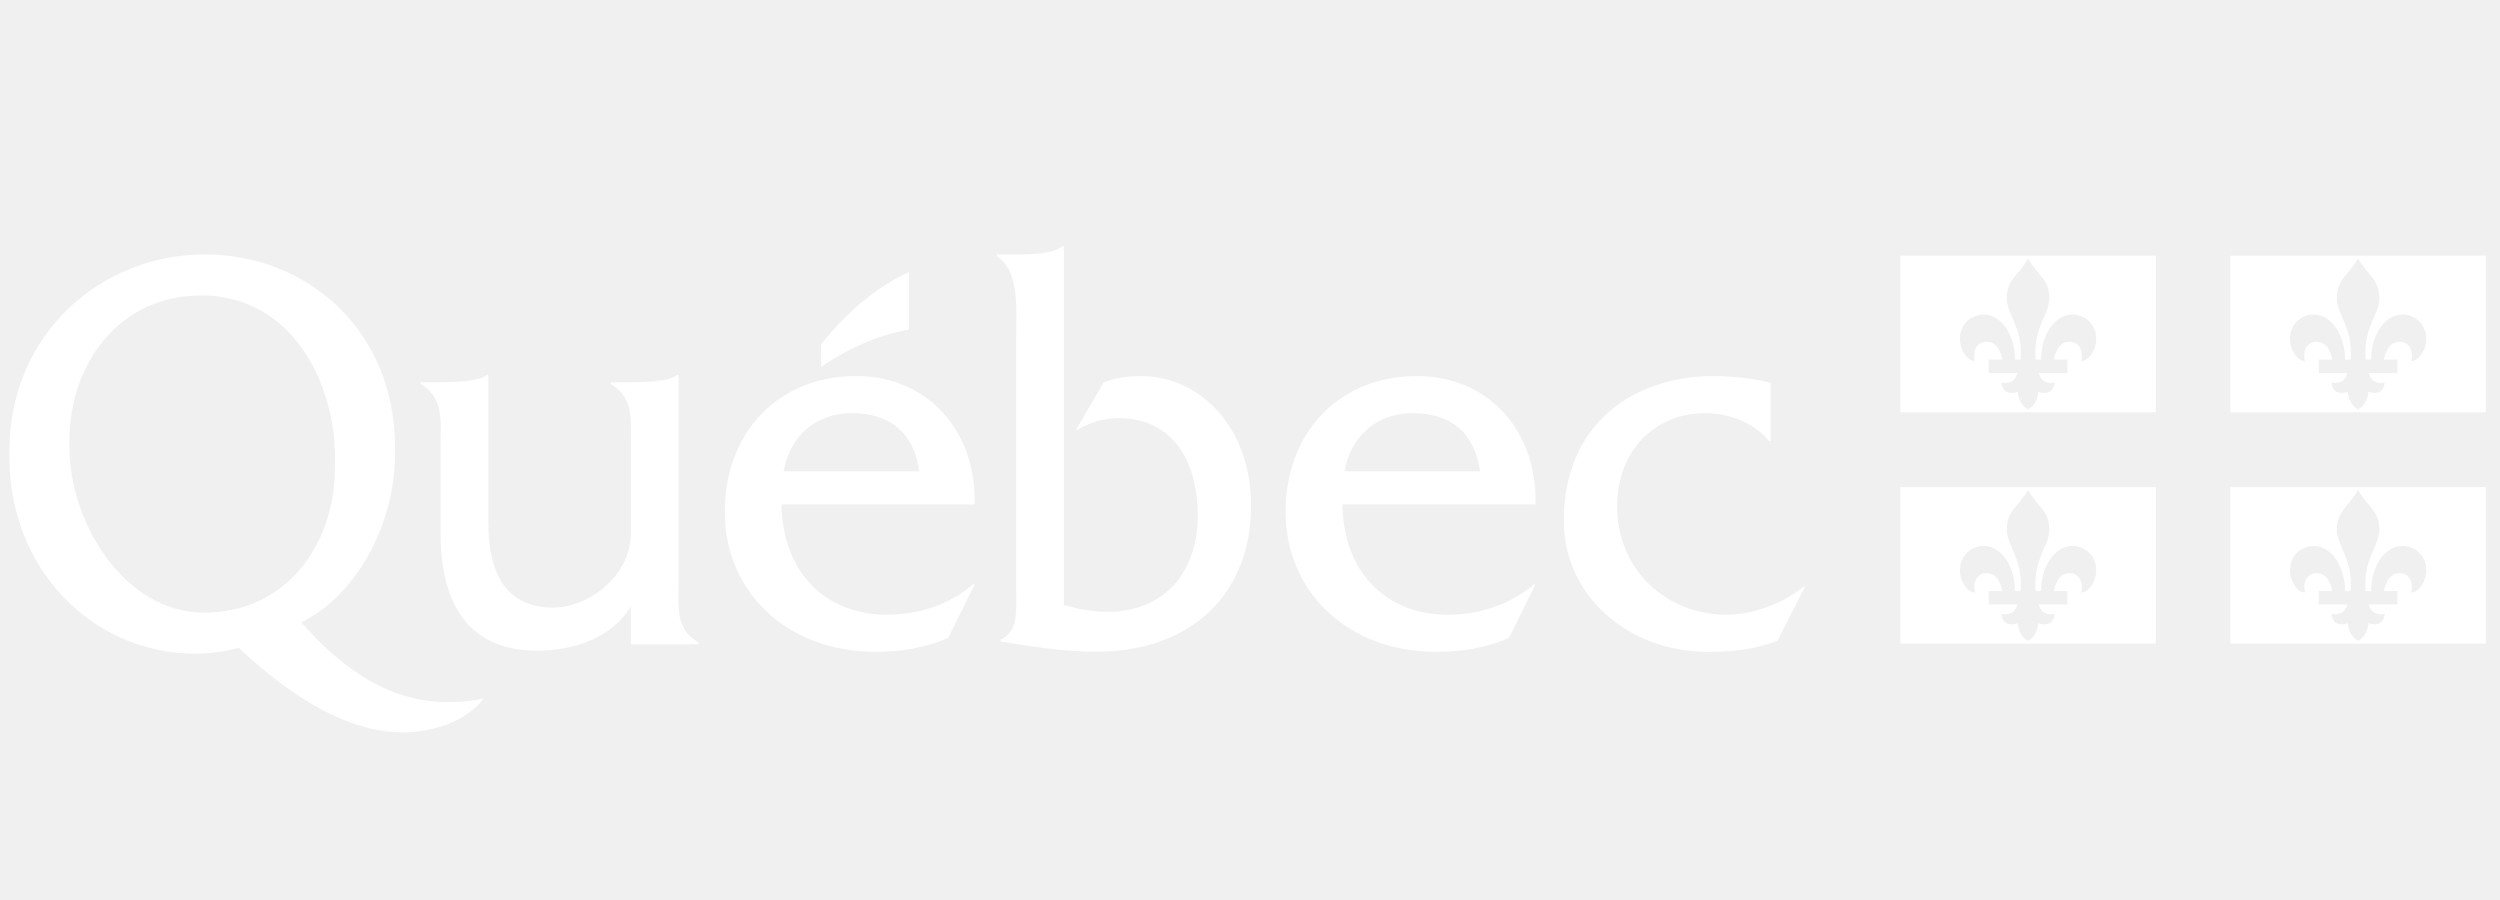
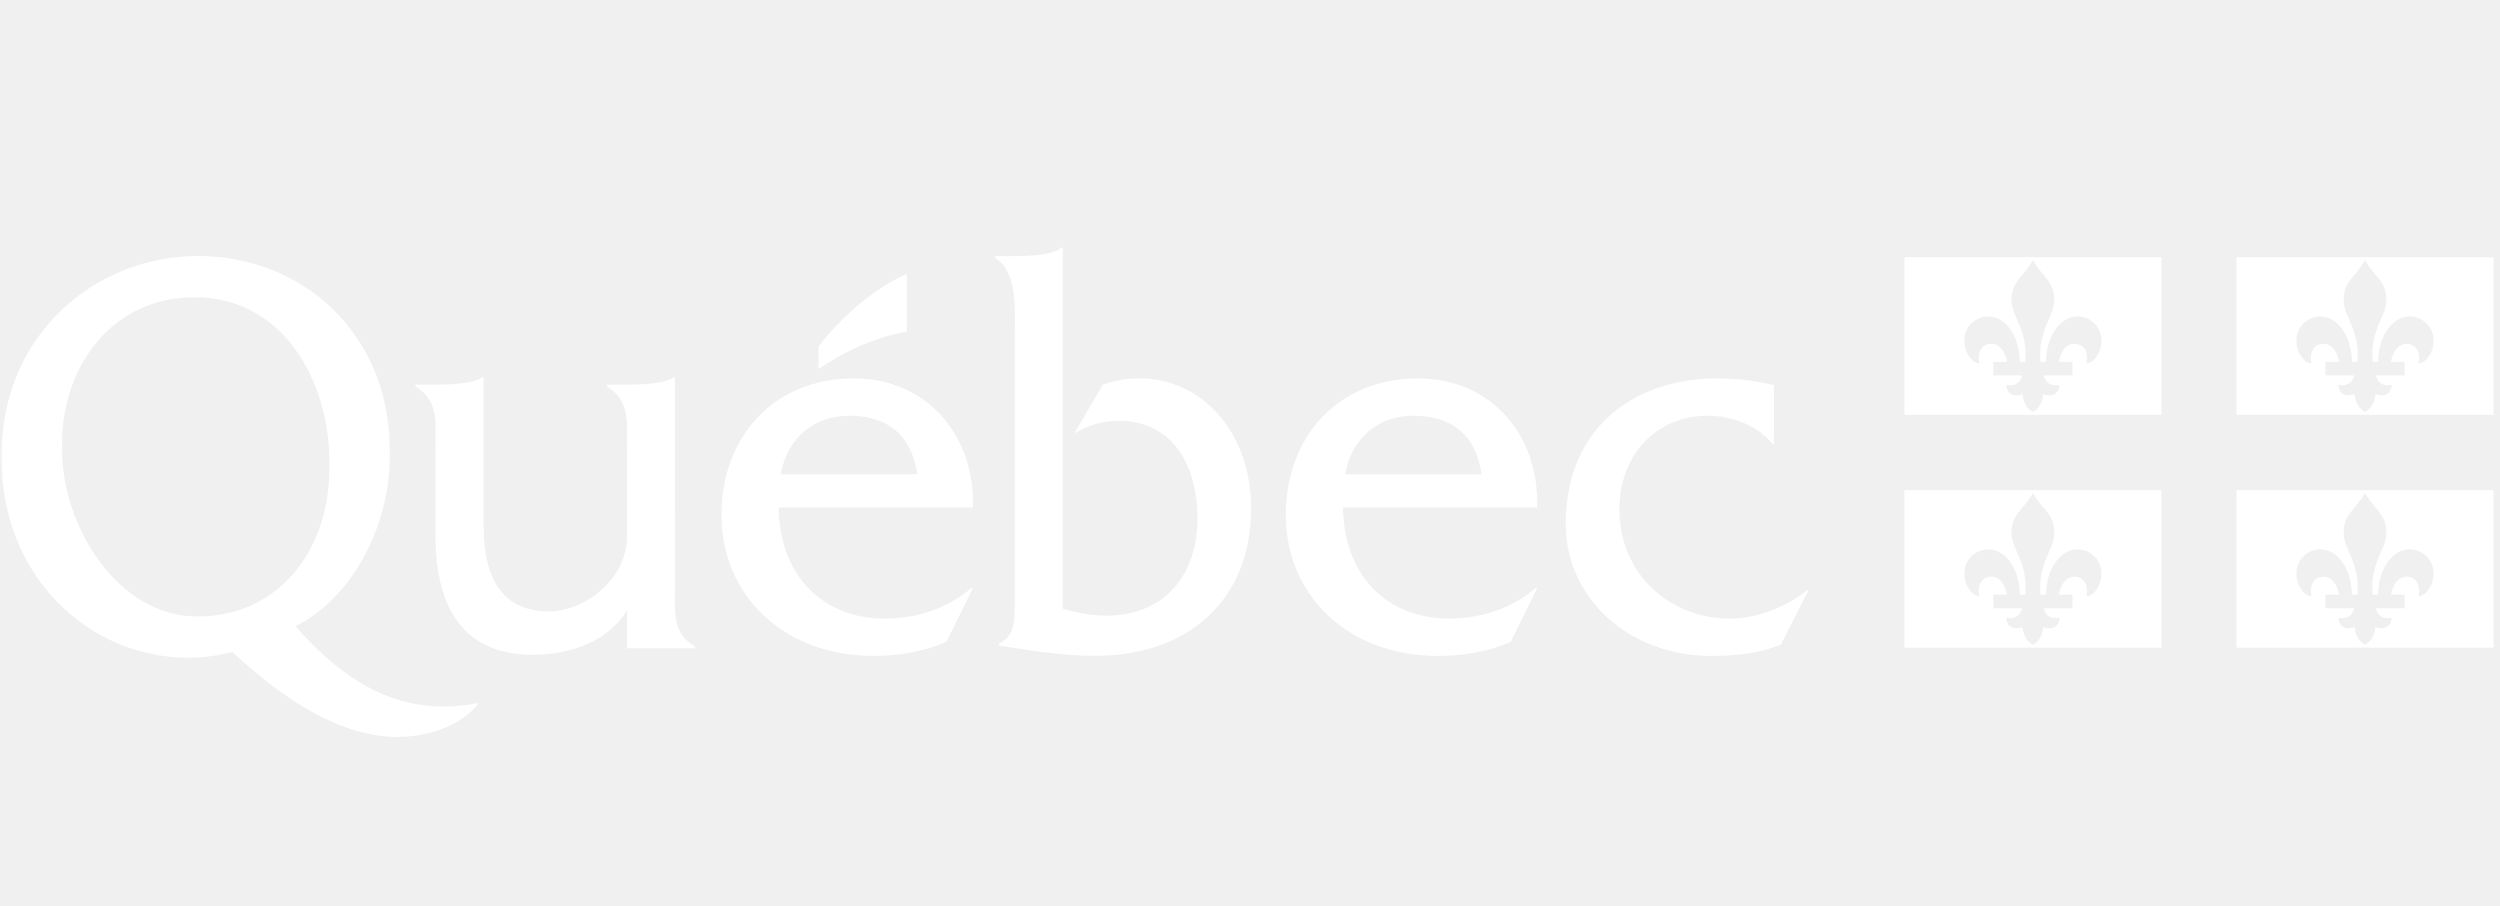
- <svg xmlns="http://www.w3.org/2000/svg" width="200" height="72" viewBox="0 0 196 71" fill="none">
+ <svg xmlns="http://www.w3.org/2000/svg" width="196" height="71" viewBox="0 0 196 71" fill="none">
  <path d="M158.567 30.911C157.301 31.311 157.288 30.178 157.288 30.178C158.411 30.376 158.522 29.429 158.522 29.429H156.278V28.37H157.342C157.342 28.37 157.161 26.958 156.117 26.958C155.152 26.958 155.02 28.026 155.196 28.469C154.713 28.551 154.005 27.716 154.005 26.733C154.005 25.481 154.999 24.812 155.876 24.812C157.292 24.812 158.352 26.447 158.352 28.371H158.786C158.786 28.371 158.879 27.447 158.685 26.6C158.381 25.269 157.72 24.483 157.705 23.58C157.68 22.011 158.625 21.76 159.381 20.391C160.136 21.76 161.081 22.011 161.055 23.58C161.041 24.482 160.379 25.269 160.076 26.6C159.883 27.448 159.974 28.371 159.974 28.371H160.408C160.408 26.447 161.468 24.812 162.885 24.812C163.762 24.812 164.754 25.481 164.754 26.733C164.754 27.716 164.047 28.551 163.564 28.469C163.74 28.027 163.608 26.958 162.643 26.958C161.599 26.958 161.418 28.37 161.418 28.37H162.482V29.429H160.237C160.237 29.429 160.348 30.376 161.471 30.178C161.471 30.178 161.458 31.312 160.191 30.911C160.191 30.911 160.141 31.923 159.38 32.289C158.618 31.923 158.567 30.911 158.567 30.911ZM169.457 20.169H149.303V32.521H169.457V20.169Z" fill="white" />
  <path d="M184.604 30.911C183.336 31.311 183.325 30.178 183.325 30.178C184.448 30.376 184.559 29.429 184.559 29.429H182.315V28.37H183.378C183.378 28.37 183.198 26.958 182.153 26.958C181.188 26.958 181.056 28.026 181.233 28.469C180.75 28.551 180.042 27.716 180.042 26.733C180.042 25.481 181.036 24.812 181.912 24.812C183.329 24.812 184.388 26.447 184.388 28.371H184.822C184.822 28.371 184.915 27.447 184.721 26.6C184.417 25.269 183.756 24.483 183.742 23.58C183.717 22.011 184.662 21.76 185.416 20.391C186.172 21.76 187.117 22.011 187.092 23.58C187.076 24.482 186.416 25.269 186.112 26.6C185.919 27.448 186.012 28.371 186.012 28.371H186.445C186.445 26.447 187.504 24.812 188.922 24.812C189.798 24.812 190.792 25.481 190.792 26.733C190.792 27.716 190.084 28.551 189.601 28.469C189.777 28.027 189.646 26.958 188.681 26.958C187.636 26.958 187.456 28.37 187.456 28.37H188.519V29.429H186.275C186.275 29.429 186.386 30.376 187.509 30.178C187.509 30.178 187.496 31.312 186.23 30.911C186.23 30.911 186.179 31.923 185.417 32.289C184.655 31.923 184.604 30.911 184.604 30.911ZM195.493 20.169H175.339V32.521H195.493V20.169Z" fill="white" />
  <path d="M158.567 49.169C157.301 49.569 157.288 48.435 157.288 48.435C158.411 48.634 158.522 47.687 158.522 47.687H156.278V46.628H157.342C157.342 46.628 157.161 45.216 156.117 45.216C155.152 45.216 155.02 46.284 155.196 46.727C154.713 46.808 154.005 45.973 154.005 44.99C154.005 43.739 154.999 43.07 155.876 43.07C157.292 43.07 158.352 44.705 158.352 46.629H158.786C158.786 46.629 158.879 45.705 158.685 44.858C158.381 43.527 157.72 42.741 157.705 41.838C157.68 40.268 158.625 40.016 159.381 38.649C160.136 40.016 161.081 40.268 161.055 41.838C161.041 42.74 160.379 43.526 160.076 44.858C159.883 45.706 159.974 46.629 159.974 46.629H160.408C160.408 44.705 161.468 43.07 162.885 43.07C163.762 43.07 164.754 43.739 164.754 44.99C164.754 45.973 164.047 46.808 163.564 46.727C163.74 46.285 163.608 45.216 162.643 45.216C161.599 45.216 161.418 46.628 161.418 46.628H162.482V47.687H160.237C160.237 47.687 160.348 48.634 161.471 48.435C161.471 48.435 161.458 49.57 160.191 49.169C160.191 49.169 160.141 50.18 159.38 50.546C158.618 50.18 158.567 49.169 158.567 49.169ZM169.457 38.427H149.303V50.779H169.457V38.427Z" fill="white" />
  <path d="M184.604 49.169C183.336 49.569 183.325 48.435 183.325 48.435C184.448 48.634 184.559 47.687 184.559 47.687H182.315V46.628H183.378C183.378 46.628 183.198 45.216 182.153 45.216C181.188 45.216 181.056 46.284 181.233 46.727C180.75 46.808 180.042 45.973 180.042 44.99C180.042 43.739 181.036 43.07 181.912 43.07C183.329 43.07 184.388 44.705 184.388 46.629H184.822C184.822 46.629 184.915 45.705 184.721 44.858C184.417 43.527 183.756 42.741 183.742 41.838C183.717 40.268 184.662 40.016 185.416 38.649C186.172 40.016 187.117 40.268 187.092 41.838C187.076 42.74 186.416 43.526 186.112 44.858C185.919 45.706 186.012 46.629 186.012 46.629H186.445C186.445 44.705 187.504 43.07 188.922 43.07C189.798 43.07 190.792 43.739 190.792 44.99C190.792 45.973 190.084 46.808 189.601 46.727C189.777 46.285 189.646 45.216 188.681 45.216C187.636 45.216 187.456 46.628 187.456 46.628H188.519V47.687H186.275C186.275 47.687 186.386 48.634 187.509 48.435C187.509 48.435 187.496 49.57 186.23 49.169C186.23 49.169 186.179 50.18 185.417 50.546C184.655 50.18 184.604 49.169 184.604 49.169ZM195.493 38.427H175.339V50.779H195.493V38.427Z" fill="white" />
  <path d="M52.923 45.929L52.922 29.578H52.798C52.218 30.113 50.069 30.156 49.158 30.156H47.578V30.289C49.403 31.41 49.155 33.066 49.155 35.125L49.157 42.046C49.157 45.504 45.759 47.932 43.02 47.932C39.412 47.932 37.914 45.37 37.914 41.236V29.579H37.79C37.21 30.113 35.047 30.157 34.136 30.157H32.569V30.29C34.394 31.411 34.146 33.067 34.146 35.127V42.023C34.146 48.336 36.884 51.335 41.776 51.335C44.681 51.335 47.663 50.304 49.157 47.843V50.826H54.5V50.691C52.675 49.658 52.923 47.994 52.923 45.929Z" fill="white" />
  <path d="M61.209 37.185C61.708 34.377 63.782 32.594 66.564 32.594C69.552 32.594 71.46 34.065 71.916 37.185H61.209ZM76.275 39.792C76.44 34.021 72.58 29.667 66.937 29.667C60.753 29.667 56.565 34.154 56.565 40.377C56.565 46.647 61.417 51.423 68.473 51.423C70.424 51.423 72.415 51.113 74.201 50.314L76.276 46.105H76.15C74.24 47.728 71.835 48.497 69.344 48.497C64.655 48.497 61.128 45.295 61.045 39.793H76.275V39.792Z" fill="white" />
  <path d="M79.567 20.081C80.56 20.081 82.589 20.019 83.201 19.415H83.324V47.731C84.438 48.044 85.593 48.266 86.747 48.266C91.282 48.266 93.879 45.095 93.879 40.674C93.879 36.34 91.859 32.991 87.696 32.991C86.377 32.991 85.346 33.348 84.232 33.974L86.459 30.162C87.406 29.804 88.396 29.668 89.386 29.668C94.088 29.668 98.086 33.75 98.086 39.87C98.086 46.882 93.343 51.416 85.84 51.416C83.037 51.416 80.344 50.922 78.313 50.607V50.47C79.682 49.841 79.558 48.356 79.558 46.882V26.298C79.558 24.231 79.806 21.338 78.023 20.214V20.081H79.567Z" fill="white" />
  <path d="M105.453 37.185C105.953 34.377 108.026 32.594 110.808 32.594C113.795 32.594 115.704 34.065 116.161 37.185H105.453ZM120.517 39.792C120.685 34.021 116.825 29.667 111.181 29.667C104.998 29.667 100.808 34.154 100.808 40.377C100.808 46.647 105.662 51.423 112.716 51.423C114.667 51.423 116.66 51.113 118.443 50.314L120.518 46.105H120.395C118.486 47.728 116.078 48.497 113.588 48.497C108.899 48.497 105.372 45.295 105.288 39.793H120.517V39.792Z" fill="white" />
  <path d="M139.078 34.797H138.955C137.751 33.313 135.758 32.595 133.89 32.595C129.865 32.595 126.962 35.651 126.962 39.918C126.962 45.083 130.986 48.497 135.592 48.497C137.708 48.497 140.033 47.598 141.651 46.296H141.776L139.617 50.536C137.874 51.247 135.966 51.424 134.138 51.424C127.749 51.424 122.754 46.925 122.754 41.086C122.754 33.359 128.33 29.668 134.595 29.668C136.09 29.668 137.625 29.844 139.077 30.199V34.797H139.078Z" fill="white" />
  <path fill-rule="evenodd" clip-rule="evenodd" d="M71.097 25.961C71.097 23.873 71.097 21.468 71.097 21.468C68.377 22.687 65.853 24.967 64.166 27.185V28.935C68.203 26.214 71.097 26.088 71.097 25.961Z" fill="white" />
  <path d="M15.489 48.334C9.223 48.334 4.864 41.264 4.864 35.258C4.864 35.197 4.864 34.642 4.865 34.582C4.943 28.763 8.71 23.306 15.282 23.306C22.198 23.306 25.765 29.849 25.823 36.049C25.823 36.099 25.823 36.645 25.823 36.695C25.824 43.301 21.715 48.334 15.489 48.334ZM36.969 55.206C32.342 55.963 27.894 54.505 23.167 49.097C27.733 46.805 30.556 41.099 30.556 35.796C30.556 35.742 30.555 35.192 30.555 35.137C30.473 26.063 23.657 20.072 15.53 20.072C7.388 20.072 0.193 26.308 0.132 35.453C0.132 35.494 0.131 36.026 0.131 36.065C0.131 44.962 6.731 51.568 14.825 51.568C15.988 51.568 17.107 51.388 18.228 51.118C23.529 56.083 28.253 58.197 32.336 57.705C34.273 57.472 36.318 56.703 37.547 55.106L36.969 55.206Z" fill="white" />
</svg>
